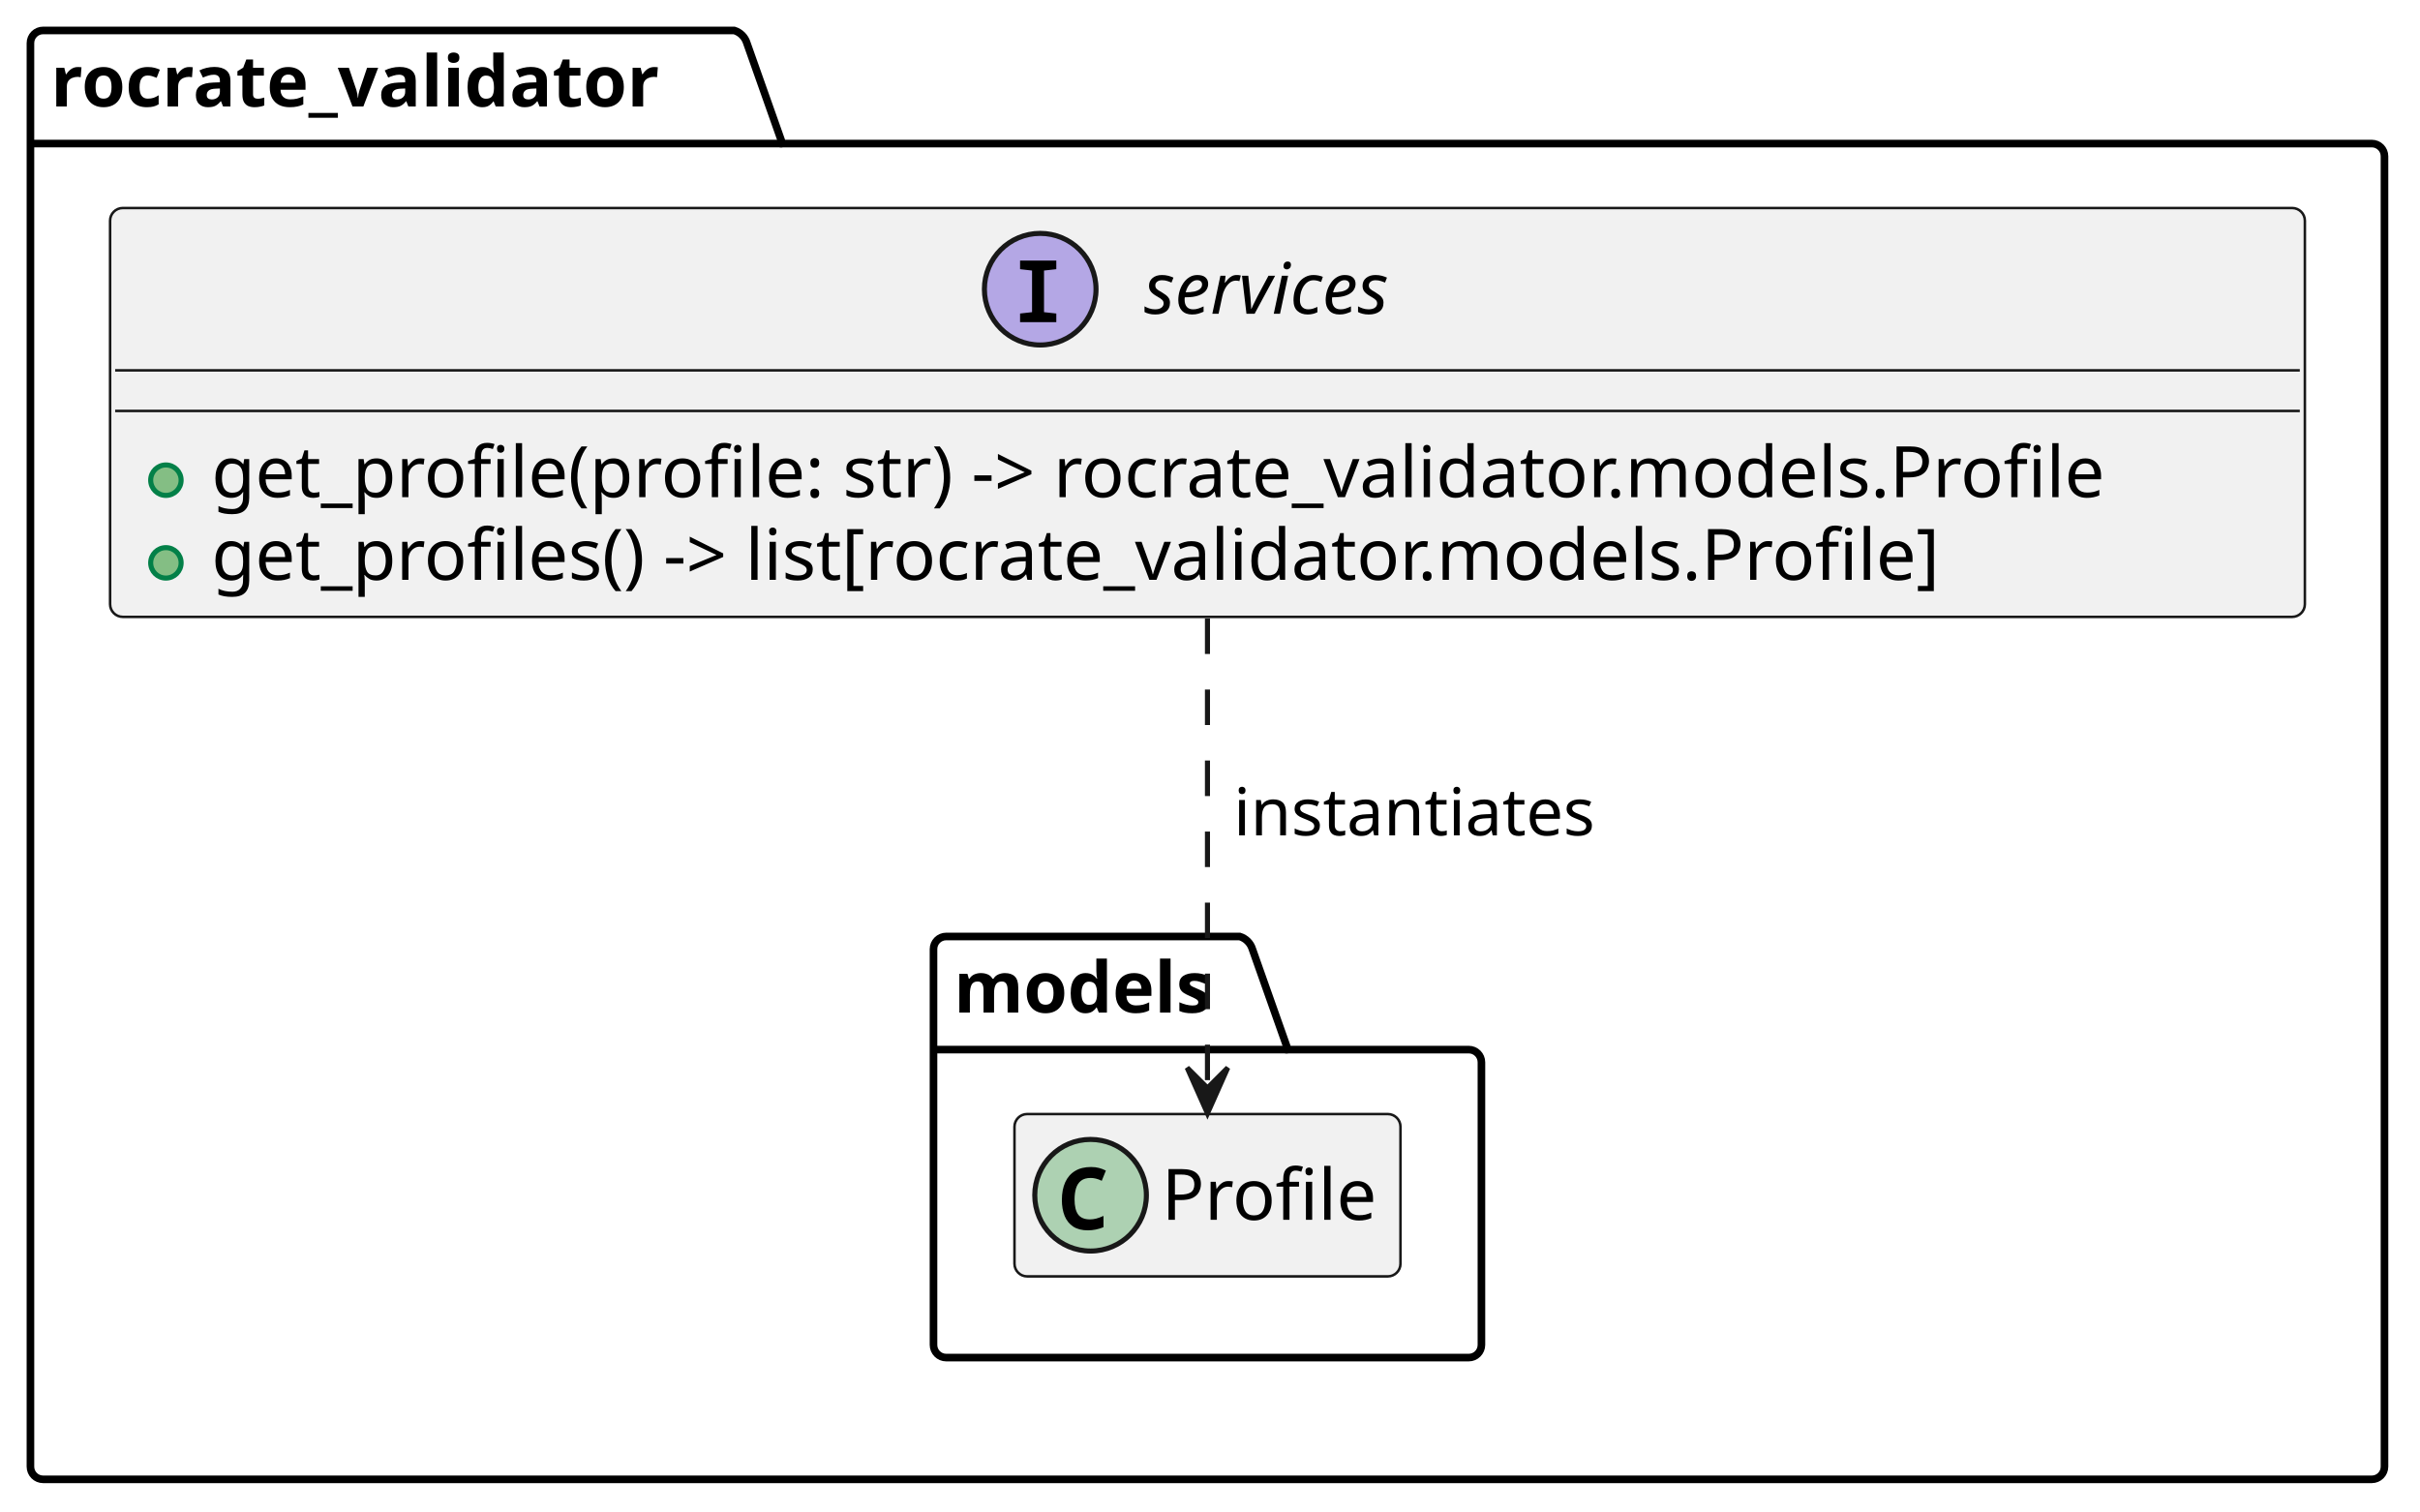
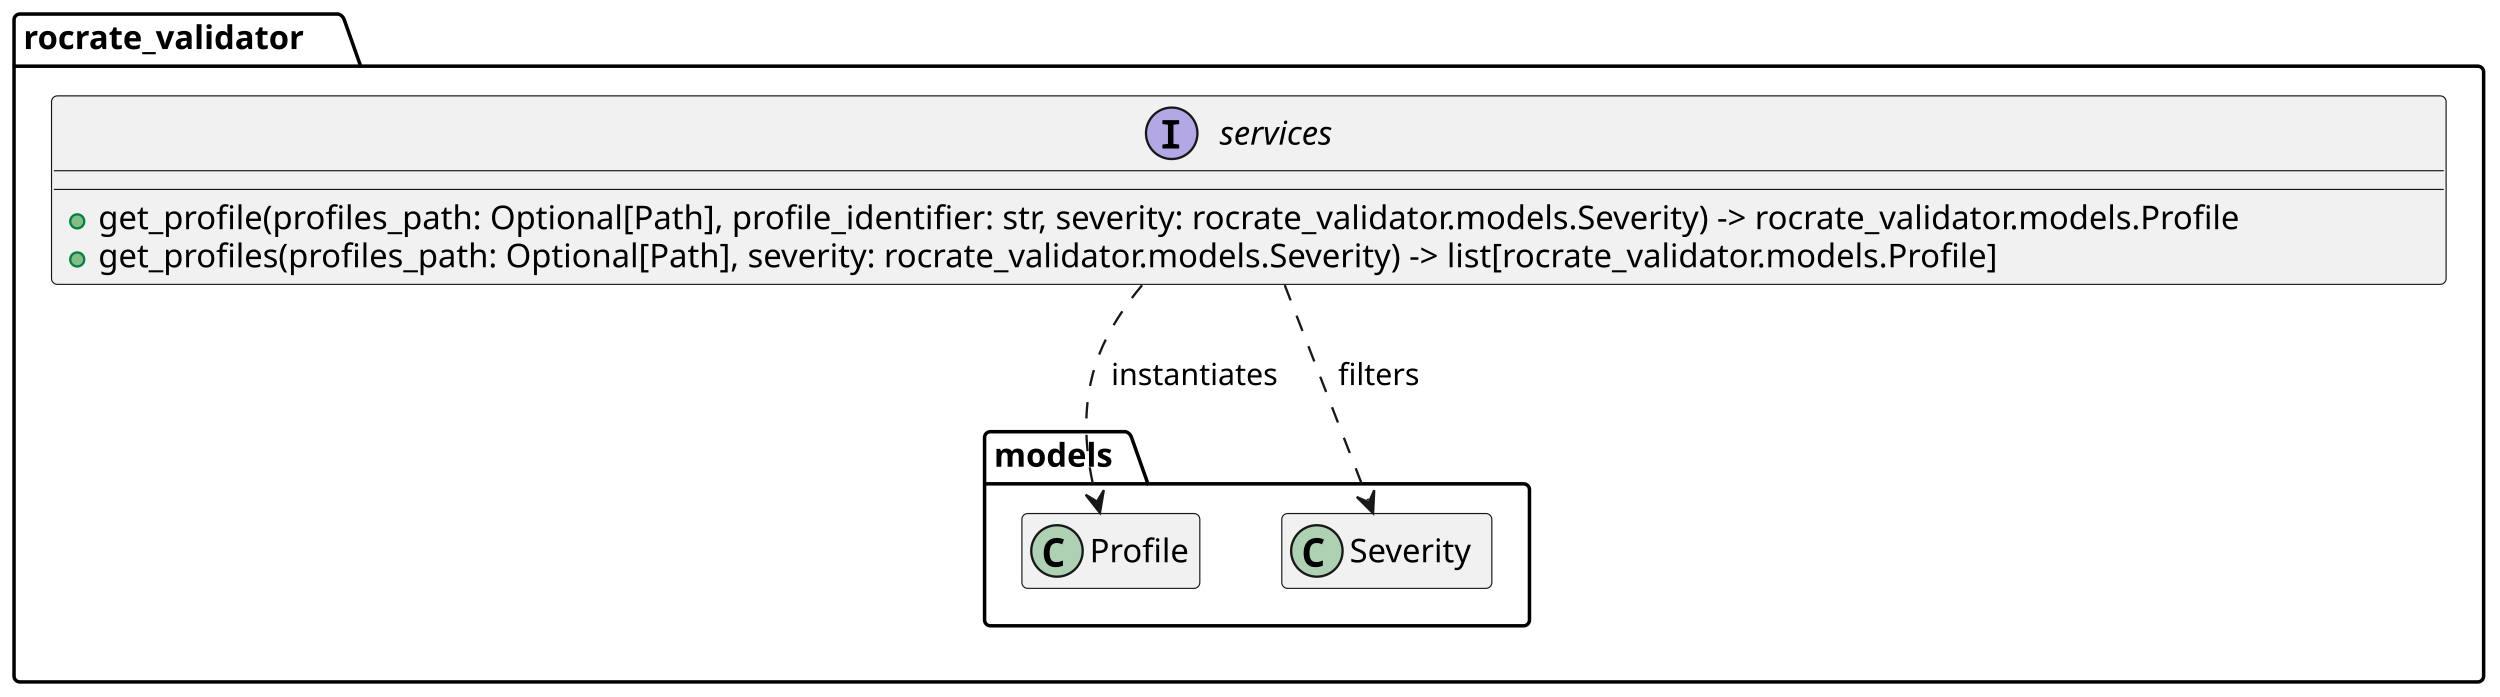
- <svg xmlns="http://www.w3.org/2000/svg" contentStyleType="text/css" height="298px" preserveAspectRatio="none" style="width:477px;height:298px;background:#FFFFFF;" version="1.1" viewBox="0 0 477 298" width="477px" zoomAndPan="magnify">
+ <svg xmlns="http://www.w3.org/2000/svg" xmlns:xlink="http://www.w3.org/1999/xlink" contentStyleType="text/css" height="298px" preserveAspectRatio="none" style="width:1069px;height:298px;background:#FFFFFF;" version="1.1" viewBox="0 0 1069 298" width="1069px" zoomAndPan="magnify">
  <defs />
  <g>
    <g id="cluster_rocrate_validator">
-       <path d="M8.5,6 L144.715,6 A3.75,3.75 0 0 1 147.215,8.5 L154.215,28.297 L467.5,28.297 A2.5,2.5 0 0 1 470,30.797 L470,289.09 A2.5,2.5 0 0 1 467.5,291.59 L8.5,291.59 A2.5,2.5 0 0 1 6,289.09 L6,8.5 A2.5,2.5 0 0 1 8.5,6 " fill="none" style="stroke:#000000;stroke-width:1.5;" />
+       <path d="M8.5,6 L144.715,6 A3.75,3.75 0 0 1 147.215,8.5 L154.215,28.297 L1059.5,28.297 A2.5,2.5 0 0 1 1062,30.797 L1062,289.09 A2.5,2.5 0 0 1 1059.5,291.59 L8.5,291.59 A2.5,2.5 0 0 1 6,289.09 L6,8.5 A2.5,2.5 0 0 1 8.5,6 " fill="none" style="stroke:#000000;stroke-width:1.5;" />
      <line style="stroke:#000000;stroke-width:1.5;" x1="6" x2="154.215" y1="28.297" y2="28.297" />
      <text fill="#000000" font-family="sans-serif" font-size="14" font-weight="bold" lengthAdjust="spacing" textLength="135.215" x="10" y="20.995">rocrate_validator</text>
    </g>
    <g id="cluster_models">
-       <path d="M186.5,184.59 L244.355,184.59 A3.75,3.75 0 0 1 246.855,187.09 L253.855,206.887 L289.5,206.887 A2.5,2.5 0 0 1 292,209.387 L292,265.09 A2.5,2.5 0 0 1 289.5,267.59 L186.5,267.59 A2.5,2.5 0 0 1 184,265.09 L184,187.09 A2.5,2.5 0 0 1 186.5,184.59 " fill="none" style="stroke:#000000;stroke-width:1.5;" />
-       <line style="stroke:#000000;stroke-width:1.5;" x1="184" x2="253.855" y1="206.887" y2="206.887" />
-       <text fill="#000000" font-family="sans-serif" font-size="14" font-weight="bold" lengthAdjust="spacing" textLength="56.855" x="188" y="199.585">models</text>
+       <path d="M423.5,184.59 L481.354,184.59 A3.75,3.75 0 0 1 483.854,187.09 L490.854,206.887 L651.5,206.887 A2.5,2.5 0 0 1 654,209.387 L654,265.09 A2.5,2.5 0 0 1 651.5,267.59 L423.5,267.59 A2.5,2.5 0 0 1 421,265.09 L421,187.09 A2.5,2.5 0 0 1 423.5,184.59 " fill="none" style="stroke:#000000;stroke-width:1.5;" />
+       <line style="stroke:#000000;stroke-width:1.5;" x1="421" x2="490.854" y1="206.887" y2="206.887" />
+       <text fill="#000000" font-family="sans-serif" font-size="14" font-weight="bold" lengthAdjust="spacing" textLength="56.855" x="425" y="199.585">models</text>
    </g>
-     <g id="elem_services">
-       <rect codeLine="8" fill="#F1F1F1" height="80.594" id="services" rx="2.5" ry="2.5" style="stroke:#181818;stroke-width:0.5;" width="432.608" x="21.7" y="41" />
-       <ellipse cx="205.033" cy="57" fill="#B4A7E5" rx="11" ry="11" style="stroke:#181818;stroke-width:1;" />
-       <path d="M201.064,63.5 L201.064,61.797 L203.424,61.531 L203.424,53.328 L201.064,53.062 L201.064,51.359 L208.205,51.359 L208.205,53.062 L205.783,53.328 L205.783,61.531 L208.205,61.797 L208.205,63.5 L201.064,63.5 Z " fill="#000000" />
-       <text fill="#000000" font-family="sans-serif" font-size="14" font-style="italic" lengthAdjust="spacing" textLength="57.442" x="225.533" y="61.847">services</text>
-       <line style="stroke:#181818;stroke-width:0.5;" x1="22.7" x2="453.308" y1="73" y2="73" />
-       <line style="stroke:#181818;stroke-width:0.5;" x1="22.7" x2="453.308" y1="81" y2="81" />
-       <ellipse cx="32.7" cy="94.648" fill="#84BE84" rx="3" ry="3" style="stroke:#038048;stroke-width:1;" />
-       <text fill="#000000" font-family="sans-serif" font-size="14" lengthAdjust="spacing" textLength="406.608" x="41.7" y="97.995">get_profile(profile: str) -&gt; rocrate_validator.models.Profile</text>
-       <ellipse cx="32.7" cy="110.945" fill="#84BE84" rx="3" ry="3" style="stroke:#038048;stroke-width:1;" />
-       <text fill="#000000" font-family="sans-serif" font-size="14" lengthAdjust="spacing" textLength="373.153" x="41.7" y="114.292">get_profiles() -&gt; list[rocrate_validator.models.Profile]</text>
+     <a href="#rocrate_validator.services.get_profiles" target="_top" title="#rocrate_validator.services.get_profiles" xlink:actuate="onRequest" xlink:href="#rocrate_validator.services.get_profiles" xlink:show="new" xlink:title="#rocrate_validator.services.get_profiles" xlink:type="simple">
+       <g id="elem_services">
+         <rect codeLine="8" fill="#F1F1F1" height="80.594" id="services" rx="2.5" ry="2.5" style="stroke:#181818;stroke-width:0.5;" width="1023.931" x="22.03" y="41" />
+         <ellipse cx="501.024" cy="57" fill="#B4A7E5" rx="11" ry="11" style="stroke:#181818;stroke-width:1;" />
+         <path d="M497.055,63.5 L497.055,61.797 L499.415,61.531 L499.415,53.328 L497.055,53.062 L497.055,51.359 L504.196,51.359 L504.196,53.062 L501.774,53.328 L501.774,61.531 L504.196,61.797 L504.196,63.5 L497.055,63.5 Z " fill="#000000" />
+         <text fill="#000000" font-family="sans-serif" font-size="14" font-style="italic" lengthAdjust="spacing" textLength="57.442" x="521.524" y="61.847">services</text>
+         <line style="stroke:#181818;stroke-width:0.5;" x1="23.03" x2="1044.961" y1="73" y2="73" />
+         <line style="stroke:#181818;stroke-width:0.5;" x1="23.03" x2="1044.961" y1="81" y2="81" />
+         <ellipse cx="33.03" cy="94.648" fill="#84BE84" rx="3" ry="3" style="stroke:#038048;stroke-width:1;" />
+         <text fill="#000000" font-family="sans-serif" font-size="14" lengthAdjust="spacing" textLength="997.931" x="42.03" y="97.995">get_profile(profiles_path: Optional[Path], profile_identifier: str, severity: rocrate_validator.models.Severity) -&gt; rocrate_validator.models.Profile</text>
+         <ellipse cx="33.03" cy="110.945" fill="#84BE84" rx="3" ry="3" style="stroke:#038048;stroke-width:1;" />
+         <text fill="#000000" font-family="sans-serif" font-size="14" lengthAdjust="spacing" textLength="885.746" x="42.03" y="114.292">get_profiles(profiles_path: Optional[Path], severity: rocrate_validator.models.Severity) -&gt; list[rocrate_validator.models.Profile]</text>
+       </g>
+     </a>
+     <a href="#rocrate_validator.models.Profile" target="_top" title="#rocrate_validator.models.Profile" xlink:actuate="onRequest" xlink:href="#rocrate_validator.models.Profile" xlink:show="new" xlink:title="#rocrate_validator.models.Profile" xlink:type="simple">
+       <g id="elem_Profile">
+         <rect codeLine="21" fill="#F1F1F1" height="32" id="Profile" rx="2.5" ry="2.5" style="stroke:#181818;stroke-width:0.5;" width="76.085" x="436.96" y="219.59" />
+         <ellipse cx="451.96" cy="235.59" fill="#ADD1B2" rx="11" ry="11" style="stroke:#181818;stroke-width:1;" />
+         <path d="M451.429,242.512 Q449.679,242.512 448.538,241.778 Q447.413,241.028 446.851,239.684 Q446.304,238.324 446.304,236.528 Q446.304,234.496 446.96,233.043 Q447.616,231.59 448.897,230.809 Q450.179,230.028 452.054,230.028 Q452.944,230.028 453.616,230.215 Q454.288,230.387 454.976,230.731 L454.163,232.746 Q453.538,232.434 452.991,232.309 Q452.46,232.184 451.976,232.184 Q450.804,232.184 450.101,232.715 Q449.397,233.246 449.101,234.199 Q448.804,235.153 448.804,236.418 Q448.804,238.434 449.522,239.403 Q450.241,240.356 451.835,240.356 Q452.429,240.356 453.054,240.199 Q453.679,240.043 454.507,239.668 L454.507,241.887 Q453.772,242.199 452.976,242.356 Q452.194,242.512 451.429,242.512 Z " fill="#000000" />
+         <text fill="#000000" font-family="sans-serif" font-size="14" lengthAdjust="spacing" textLength="44.085" x="465.96" y="240.437">Profile</text>
+       </g>
+     </a>
+     <a href="#rocrate_validator.models.Severity" target="_top" title="#rocrate_validator.models.Severity" xlink:actuate="onRequest" xlink:href="#rocrate_validator.models.Severity" xlink:show="new" xlink:title="#rocrate_validator.models.Severity" xlink:type="simple">
+       <g id="elem_Severity">
+         <rect codeLine="23" fill="#F1F1F1" height="32" id="Severity" rx="2.5" ry="2.5" style="stroke:#181818;stroke-width:0.5;" width="89.818" x="548.09" y="219.59" />
+         <ellipse cx="563.09" cy="235.59" fill="#ADD1B2" rx="11" ry="11" style="stroke:#181818;stroke-width:1;" />
+         <path d="M562.559,242.512 Q560.809,242.512 559.668,241.778 Q558.543,241.028 557.981,239.684 Q557.434,238.324 557.434,236.528 Q557.434,234.496 558.09,233.043 Q558.746,231.59 560.028,230.809 Q561.309,230.028 563.184,230.028 Q564.074,230.028 564.746,230.215 Q565.418,230.387 566.106,230.731 L565.293,232.746 Q564.668,232.434 564.121,232.309 Q563.59,232.184 563.106,232.184 Q561.934,232.184 561.231,232.715 Q560.528,233.246 560.231,234.199 Q559.934,235.153 559.934,236.418 Q559.934,238.434 560.653,239.403 Q561.371,240.356 562.965,240.356 Q563.559,240.356 564.184,240.199 Q564.809,240.043 565.637,239.668 L565.637,241.887 Q564.903,242.199 564.106,242.356 Q563.324,242.512 562.559,242.512 Z " fill="#000000" />
+         <text fill="#000000" font-family="sans-serif" font-size="14" lengthAdjust="spacing" textLength="57.818" x="577.09" y="240.437">Severity</text>
+       </g>
+     </a>
+     <g id="link_services_Profile">
+       <path codeLine="15" d="M488.35,121.97 C480.85,130.9 474.18,140.91 470,151.59 C461.27,173.91 464.473,196.367 468.853,213.487 " fill="none" id="services-to-Profile" style="stroke:#181818;stroke-width:1;stroke-dasharray:7.0,7.0;" />
+       <polygon fill="#181818" points="470.34,219.3,471.985,209.589,469.101,214.456,464.234,211.572,470.34,219.3" style="stroke:#181818;stroke-width:1;" />
+       <text fill="#000000" font-family="sans-serif" font-size="13" lengthAdjust="spacing" textLength="76.47" x="475.132" y="164.657">instantiates</text>
    </g>
-     <g id="elem_Profile">
-       <rect codeLine="20" fill="#F1F1F1" height="32" id="Profile" rx="2.5" ry="2.5" style="stroke:#181818;stroke-width:0.5;" width="76.085" x="199.96" y="219.59" />
-       <ellipse cx="214.96" cy="235.59" fill="#ADD1B2" rx="11" ry="11" style="stroke:#181818;stroke-width:1;" />
-       <path d="M214.429,242.512 Q212.679,242.512 211.538,241.778 Q210.413,241.028 209.851,239.684 Q209.304,238.324 209.304,236.528 Q209.304,234.496 209.96,233.043 Q210.616,231.59 211.898,230.809 Q213.179,230.028 215.054,230.028 Q215.944,230.028 216.616,230.215 Q217.288,230.387 217.976,230.731 L217.163,232.746 Q216.538,232.434 215.991,232.309 Q215.46,232.184 214.976,232.184 Q213.804,232.184 213.101,232.715 Q212.398,233.246 212.101,234.199 Q211.804,235.153 211.804,236.418 Q211.804,238.434 212.523,239.403 Q213.241,240.356 214.835,240.356 Q215.429,240.356 216.054,240.199 Q216.679,240.043 217.507,239.668 L217.507,241.887 Q216.773,242.199 215.976,242.356 Q215.194,242.512 214.429,242.512 Z " fill="#000000" />
-       <text fill="#000000" font-family="sans-serif" font-size="14" lengthAdjust="spacing" textLength="44.085" x="228.96" y="240.437">Profile</text>
-     </g>
-     <g id="link_services_Profile">
-       <path codeLine="15" d="M238,121.91 C238,153.81 238,190.93 238,213.46 " fill="none" id="services-to-Profile" style="stroke:#181818;stroke-width:1;stroke-dasharray:7.0,7.0;" />
-       <polygon fill="#181818" points="238,219.46,242,210.46,238,214.46,234,210.46,238,219.46" style="stroke:#181818;stroke-width:1;" />
-       <text fill="#000000" font-family="sans-serif" font-size="13" lengthAdjust="spacing" textLength="76.47" x="243.132" y="164.657">instantiates</text>
+     <g id="link_services_Severity">
+       <path codeLine="16" d="M549.35,121.91 C561.71,153.81 576.242,191.335 584.972,213.865 " fill="none" id="services-to-Severity" style="stroke:#181818;stroke-width:1;stroke-dasharray:7.0,7.0;" />
+       <polygon fill="#181818" points="587.14,219.46,587.618,209.623,585.333,214.798,580.158,212.513,587.14,219.46" style="stroke:#181818;stroke-width:1;" />
+       <text fill="#000000" font-family="sans-serif" font-size="13" lengthAdjust="spacing" textLength="37.013" x="572.162" y="164.657">filters</text>
    </g>
  </g>
</svg>
